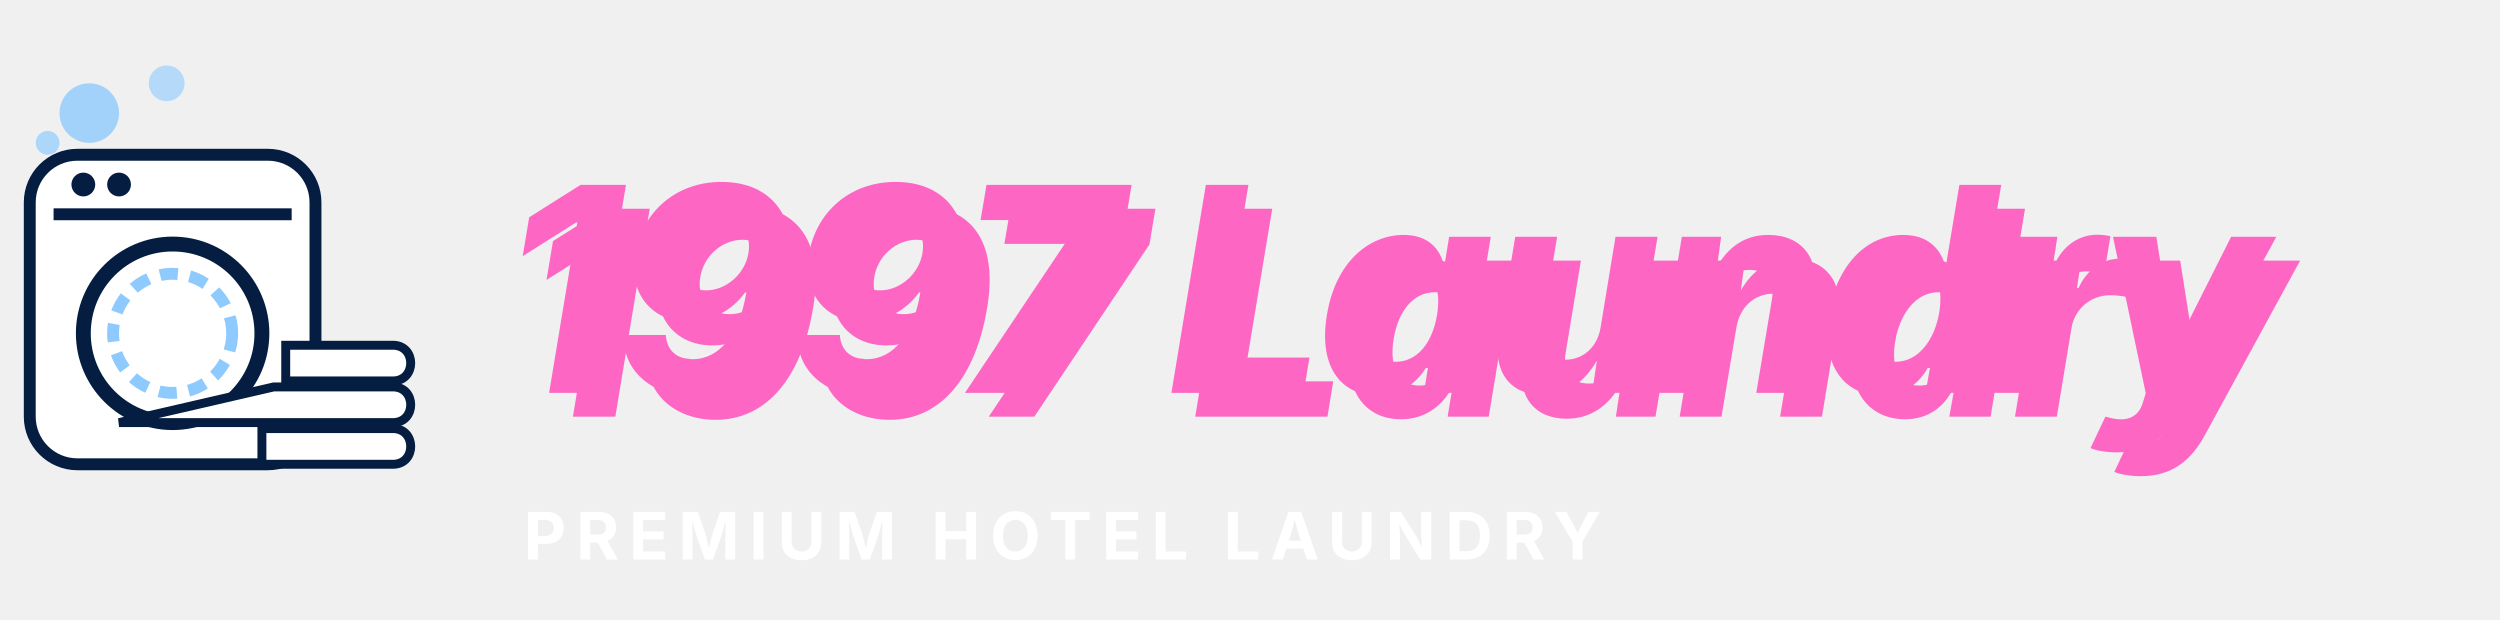
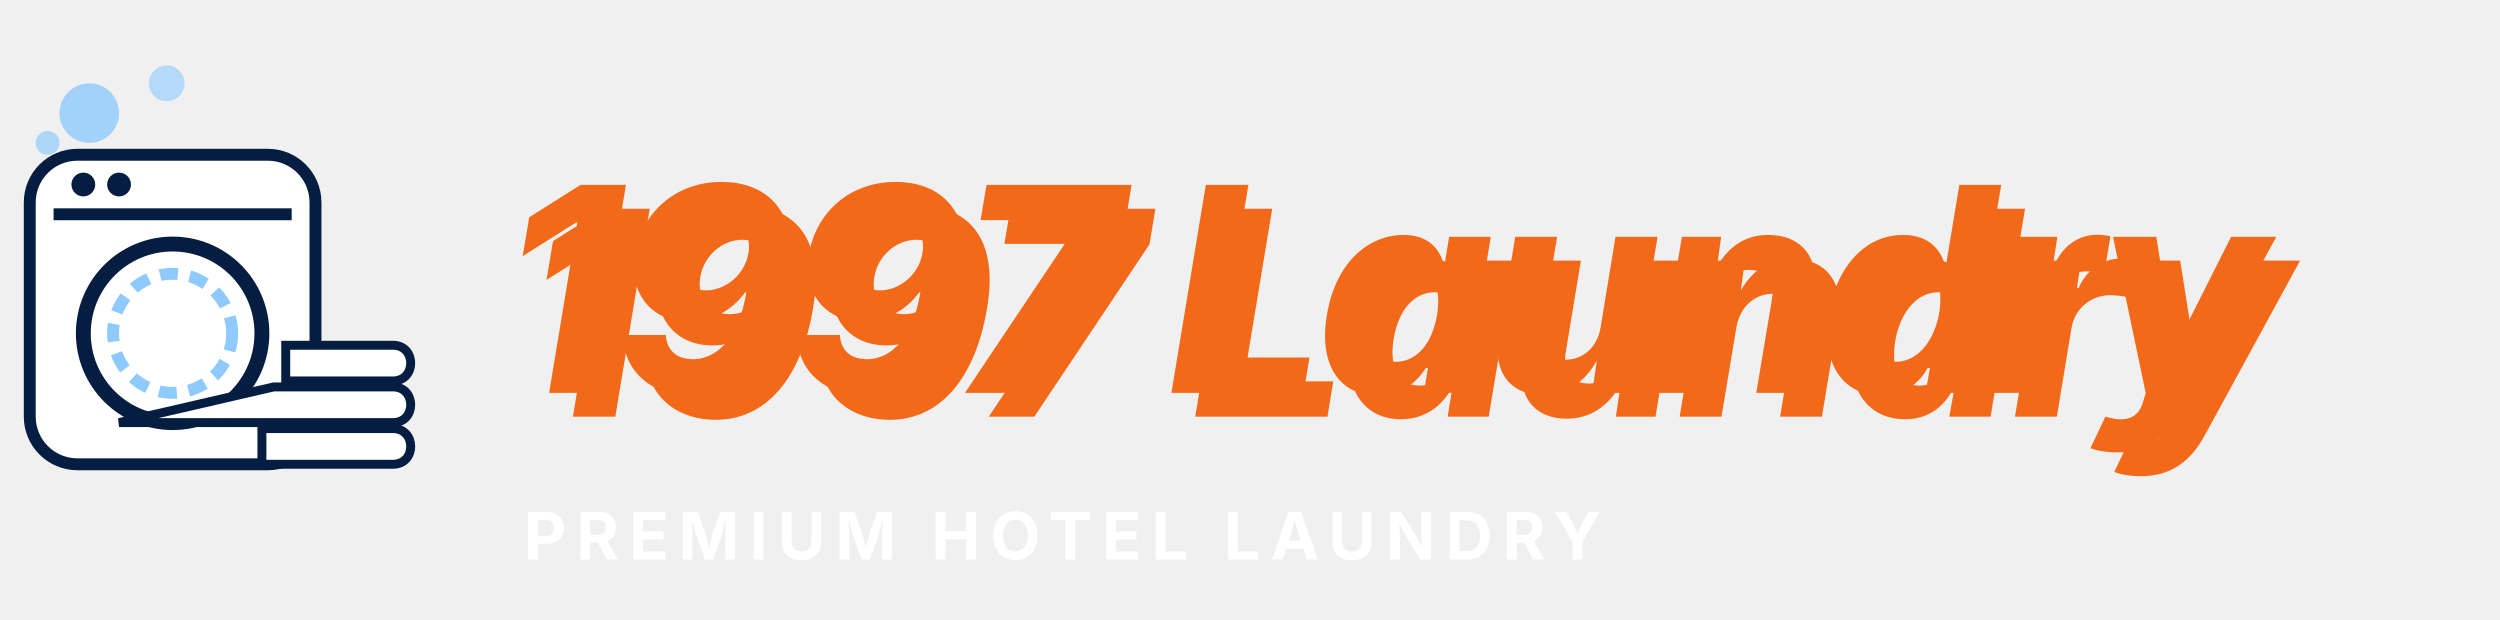
<svg xmlns="http://www.w3.org/2000/svg" viewBox="0 0 210 52" width="210" height="52">
  <defs>
    <style>
      .logo-text {
        font-family: 'Outfit', 'Inter', -apple-system, BlinkMacSystemFont, "Segoe UI", Roboto, sans-serif;
        font-weight: 700;
        font-size: 24px;
        font-style: italic;
        letter-spacing: -0.04em;
-         fill: #fe66c4;
+         fill: #f26a19;
      }
      .logo-subtext {
        font-family: 'Outfit', 'Inter', -apple-system, BlinkMacSystemFont, "Segoe UI", Roboto, sans-serif;
        font-weight: 700;
        font-size: 5.5px;
        fill: #ffffff;
        letter-spacing: 0.15em;
      }
      .washer-drum {
        animation: washCycle 8s ease-in-out infinite;
        transform-origin: 29px 52px;
      }
      @keyframes washCycle {
        0%, 100% { transform: rotate(0deg); }
        40% { transform: rotate(360deg); }
        50% { transform: rotate(360deg); }
        90% { transform: rotate(-360deg); }
      }
    </style>
  </defs>
  <g transform="translate(0, 2) scale(0.5)">
    <circle cx="15" cy="15" r="5" fill="#8ECAFD" opacity="0.8" />
    <circle cx="28" cy="10" r="3" fill="#8ECAFD" opacity="0.6" />
    <circle cx="8" cy="20" r="2" fill="#8ECAFD" opacity="0.7" />
    <rect x="5" y="22" width="48" height="52" rx="8" fill="#FFFFFF" stroke="#041D40" stroke-width="2" />
    <line x1="9" y1="32" x2="49" y2="32" stroke="#041D40" stroke-width="2" />
    <circle cx="14" cy="27" r="2" fill="#041D40" />
    <circle cx="20" cy="27" r="2" fill="#041D40" />
    <circle cx="29" cy="52" r="15" fill="#FFFFFF" stroke="#041D40" stroke-width="2.5" />
    <circle cx="29" cy="52" r="10" fill="none" stroke="#8ECAFD" stroke-width="2" stroke-dasharray="3 2" class="washer-drum" />
    <path d="M48 54 h18 c2 0, 3 1.5, 3 3 s-1 3, -3 3 h-18 Z" fill="#FFFFFF" stroke="#041D40" stroke-width="1.5" />
    <path d="M46 61 h20 c2 0, 3 1.5, 3 3 s-1 3, -3 3 h-46 Z" fill="#FFFFFF" stroke="#041D40" stroke-width="1.5" />
    <path d="M44 68 h22 c2 0, 3 1.5, 3 3 s-1 3, -3 3 h-22 Z" fill="#FFFFFF" stroke="#041D40" stroke-width="1.5" />
  </g>
  <g transform="translate(42, 33)">
    <text x="2" y="2" fill="#8ECAFD" class="logo-text">1997 Laundry</text>
    <text x="0" y="0" class="logo-text">1997 Laundry</text>
  </g>
  <text x="44" y="47" class="logo-subtext">PREMIUM HOTEL LAUNDRY</text>
</svg>
